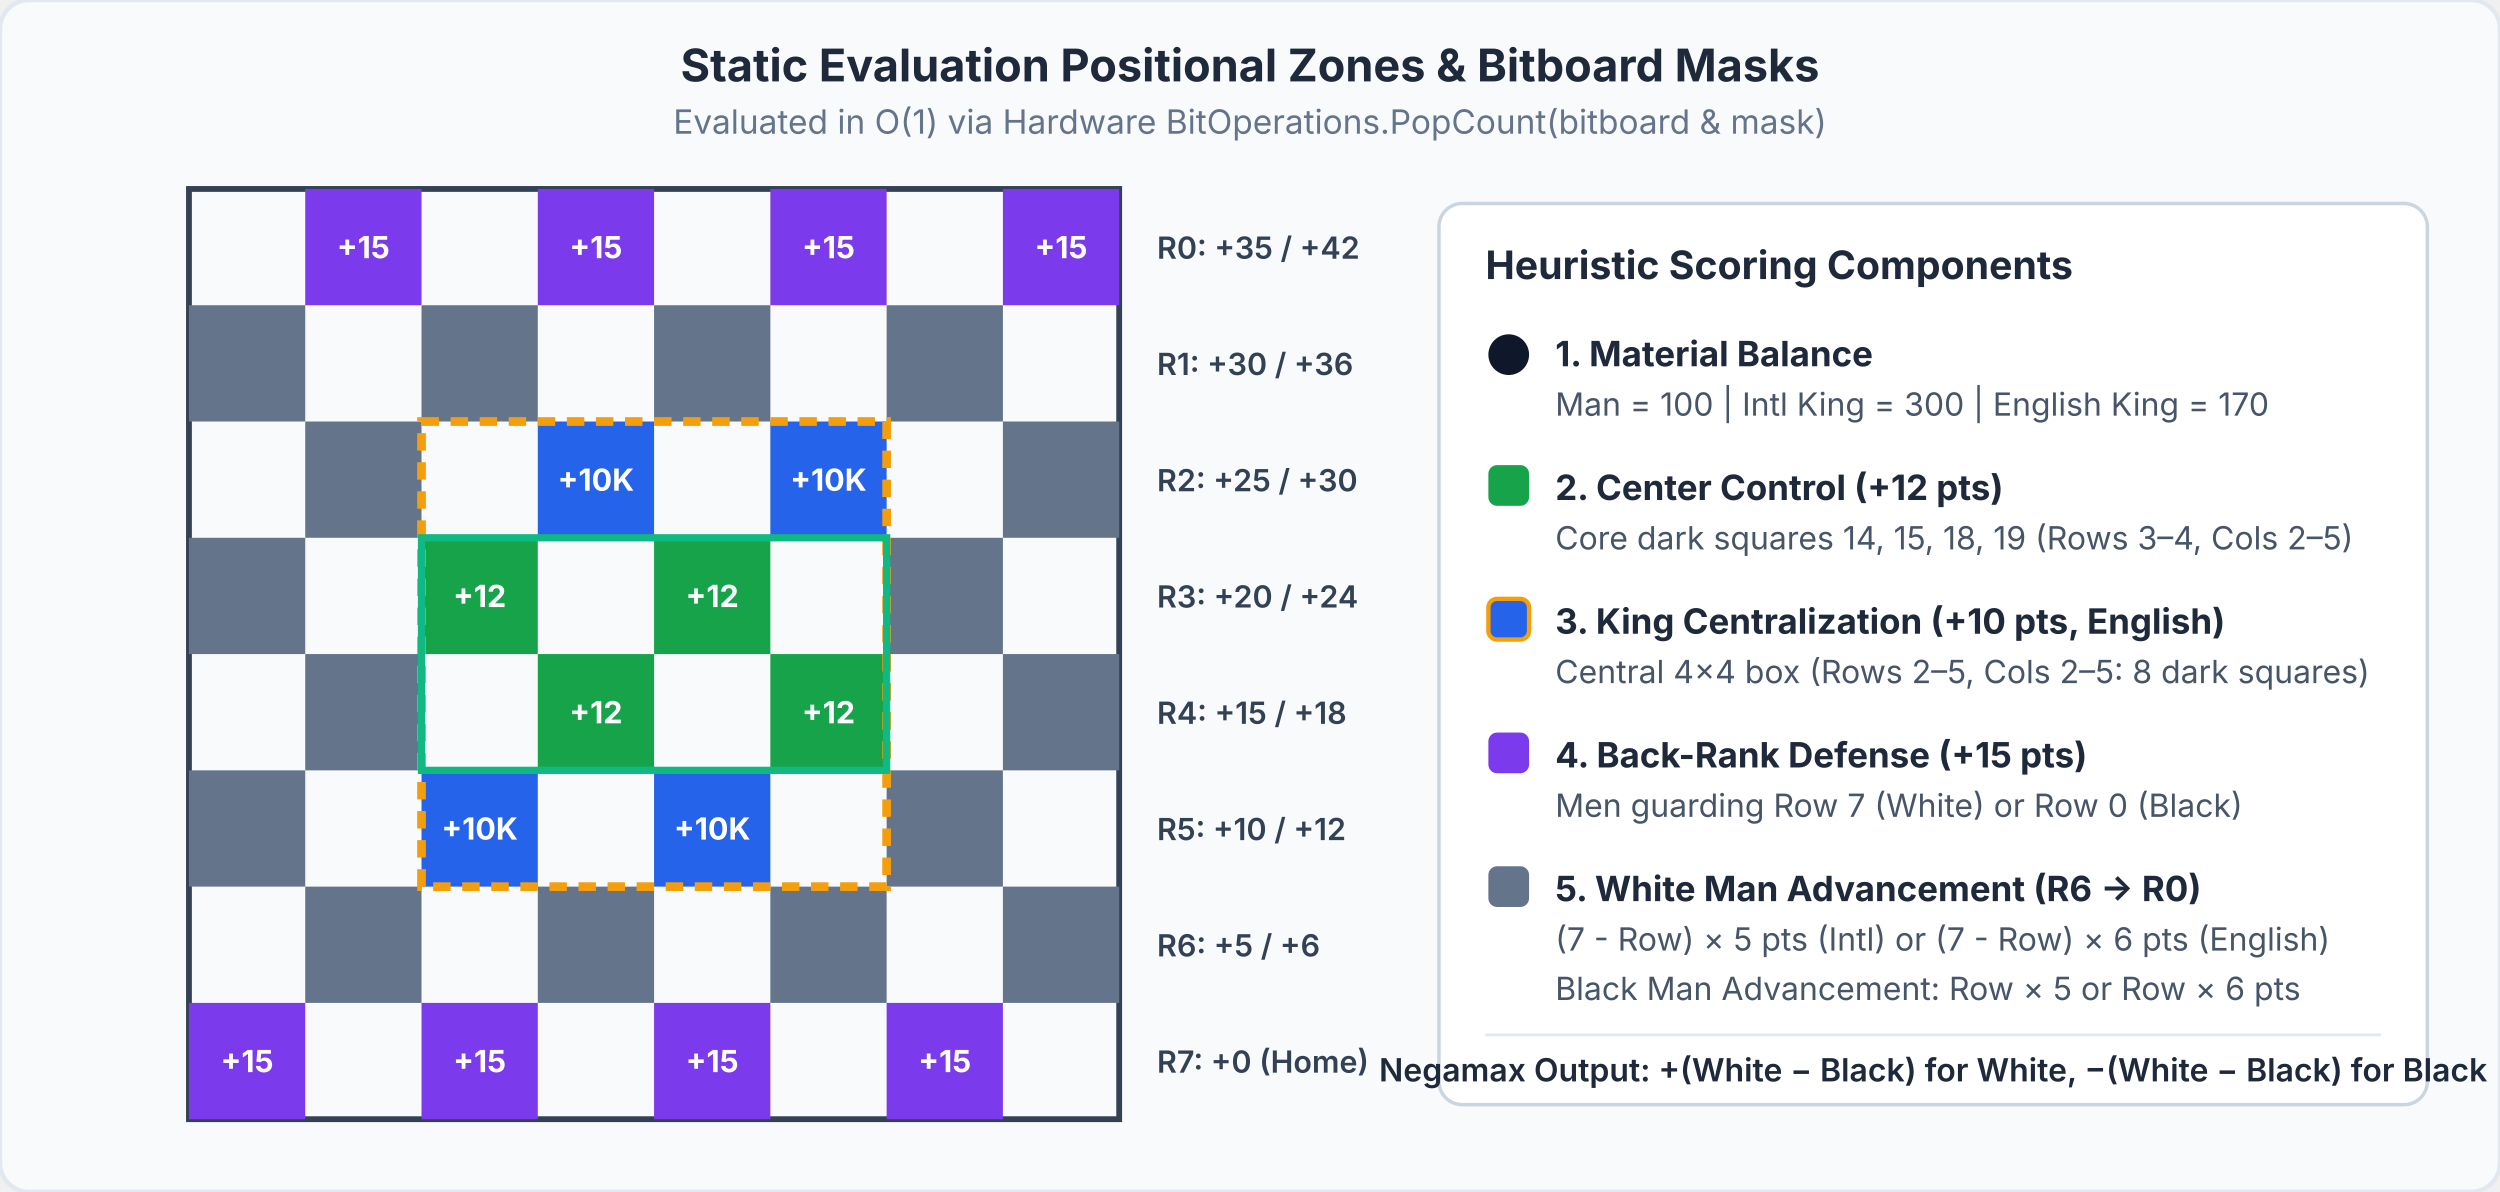
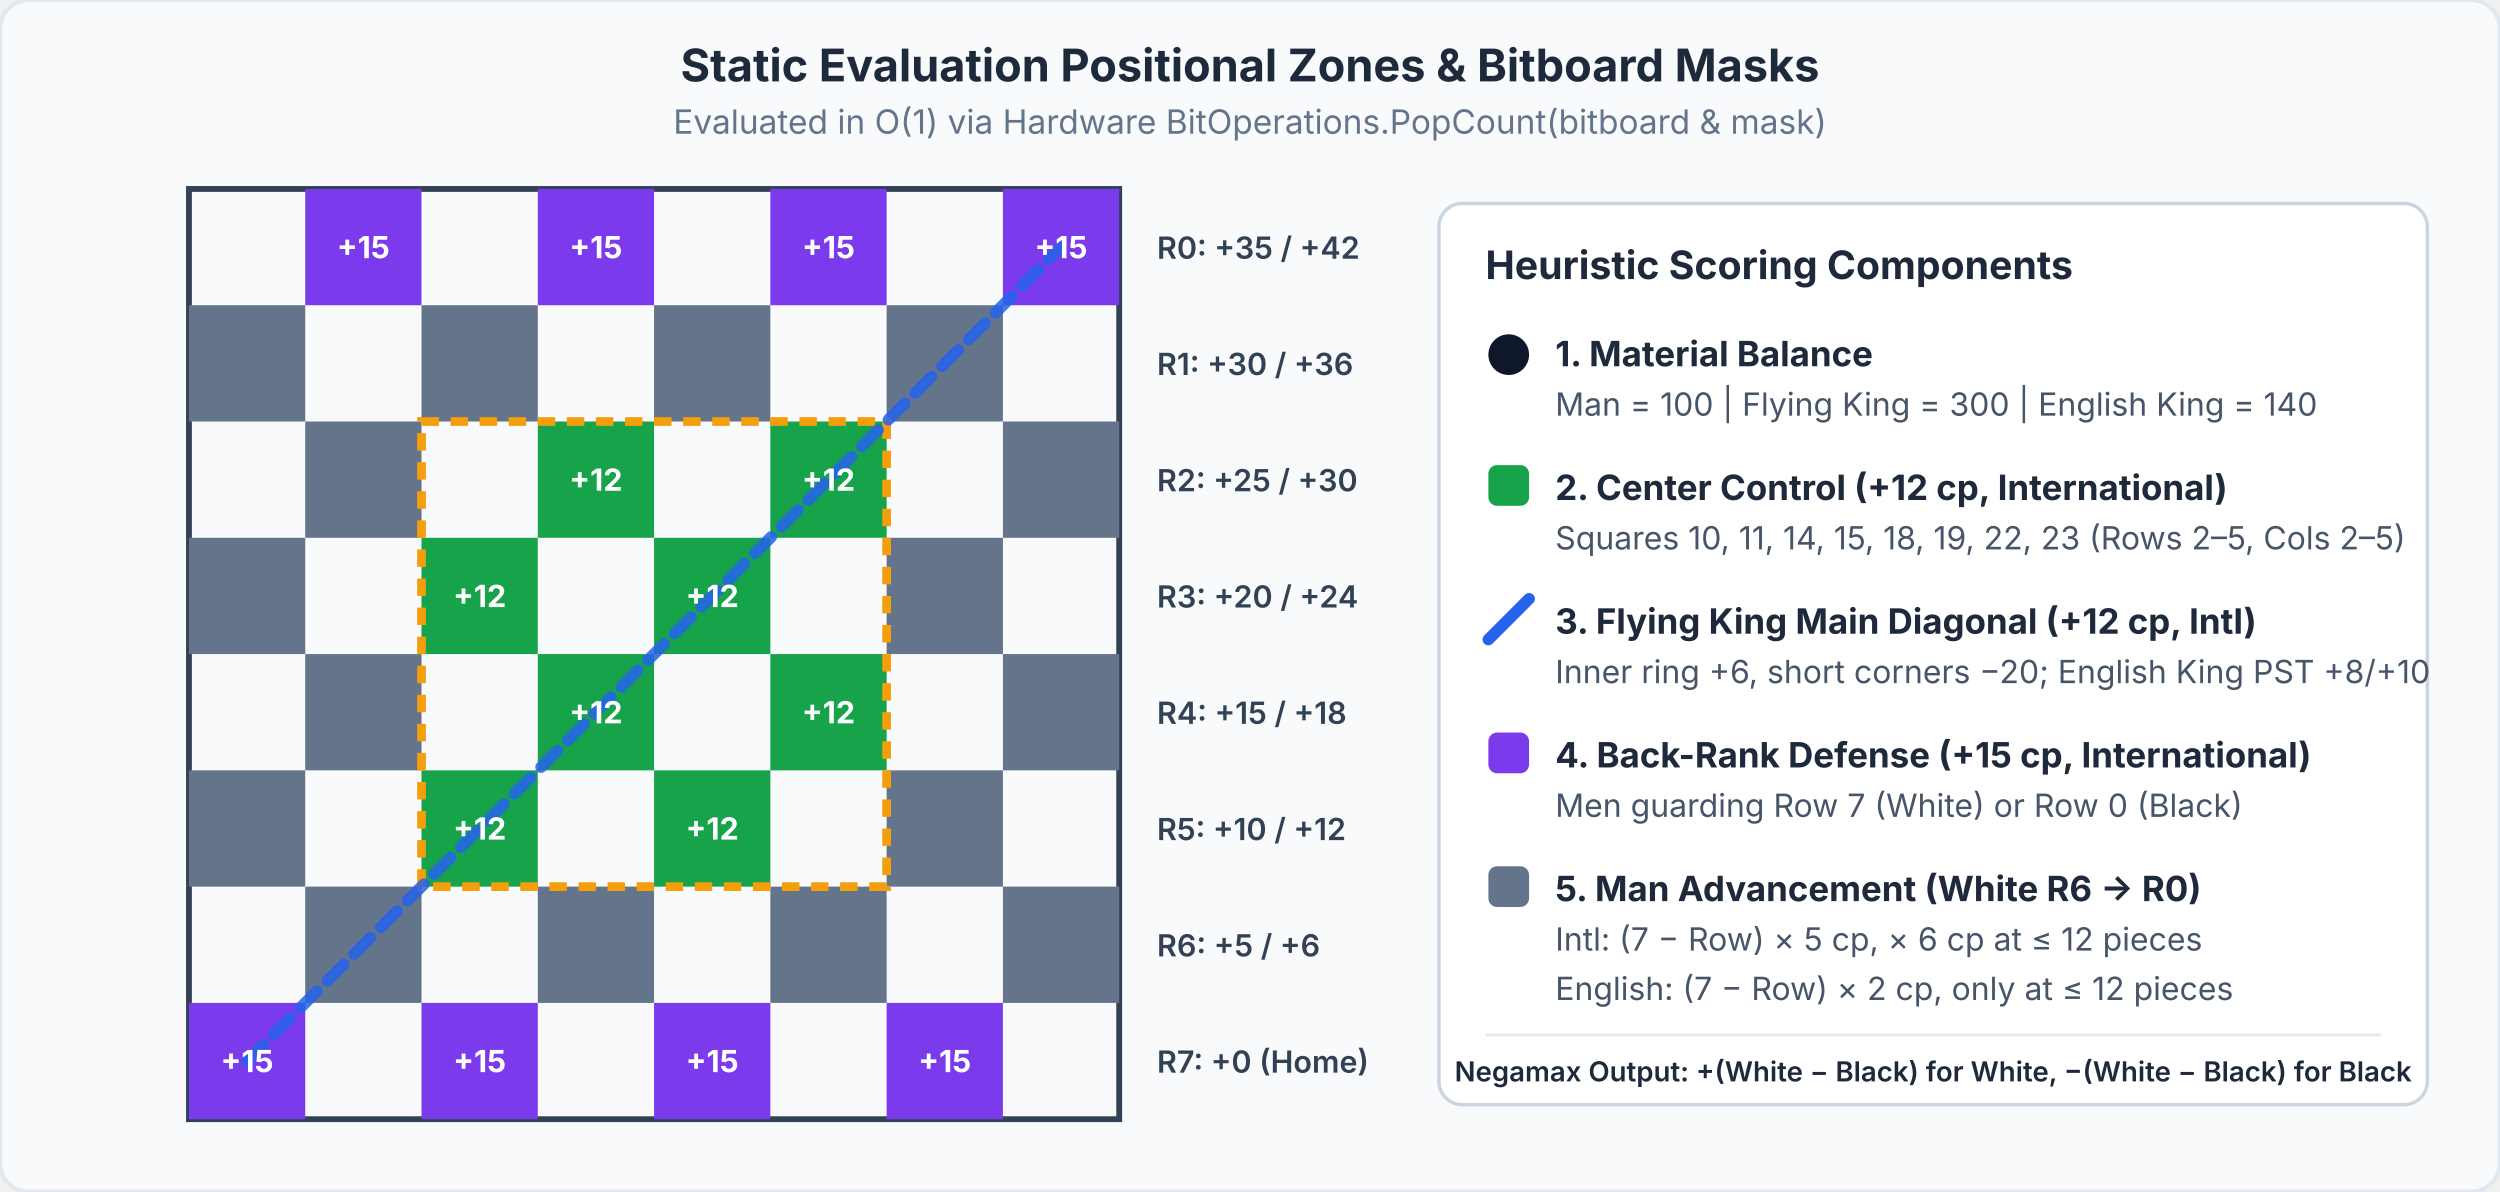
<svg xmlns="http://www.w3.org/2000/svg" viewBox="0 0 860 410" width="100%" height="auto" font-family="Segoe UI, Inter, Arial, sans-serif">
  <rect width="860" height="410" rx="10" fill="#F8FAFC" stroke="#E2E8F0" stroke-width="1.5" />
  <text x="430" y="28" text-anchor="middle" font-size="15.5" font-weight="700" fill="#1E293B">Static Evaluation Positional Zones &amp; Bitboard Masks</text>
  <text x="430" y="46" text-anchor="middle" font-size="11.5" fill="#64748B">Evaluated in O(1) via Hardware BitOperations.PopCount(bitboard &amp; mask)</text>
  <g transform="translate(65,65)">
    <rect width="320" height="320" fill="#F8FAFC" stroke="#334155" stroke-width="2" />
    <rect x="40" y="0" width="40" height="40" fill="#7C3AED" />
    <rect x="120" y="0" width="40" height="40" fill="#7C3AED" />
    <rect x="200" y="0" width="40" height="40" fill="#7C3AED" />
    <rect x="280" y="0" width="40" height="40" fill="#7C3AED" />
    <rect x="0" y="40" width="40" height="40" fill="#64748B" />
    <rect x="80" y="40" width="40" height="40" fill="#64748B" />
    <rect x="160" y="40" width="40" height="40" fill="#64748B" />
    <rect x="240" y="40" width="40" height="40" fill="#64748B" />
    <rect x="40" y="80" width="40" height="40" fill="#64748B" />
-     <rect x="120" y="80" width="40" height="40" fill="#2563EB" />
-     <rect x="200" y="80" width="40" height="40" fill="#2563EB" />
+     <rect x="120" y="80" width="40" height="40" fill="#16A34A" />
+     <rect x="200" y="80" width="40" height="40" fill="#16A34A" />
    <rect x="280" y="80" width="40" height="40" fill="#64748B" />
    <rect x="0" y="120" width="40" height="40" fill="#64748B" />
    <rect x="80" y="120" width="40" height="40" fill="#16A34A" />
    <rect x="160" y="120" width="40" height="40" fill="#16A34A" />
    <rect x="240" y="120" width="40" height="40" fill="#64748B" />
    <rect x="40" y="160" width="40" height="40" fill="#64748B" />
    <rect x="120" y="160" width="40" height="40" fill="#16A34A" />
    <rect x="200" y="160" width="40" height="40" fill="#16A34A" />
    <rect x="280" y="160" width="40" height="40" fill="#64748B" />
    <rect x="0" y="200" width="40" height="40" fill="#64748B" />
-     <rect x="80" y="200" width="40" height="40" fill="#2563EB" />
-     <rect x="160" y="200" width="40" height="40" fill="#2563EB" />
+     <rect x="80" y="200" width="40" height="40" fill="#16A34A" />
+     <rect x="160" y="200" width="40" height="40" fill="#16A34A" />
    <rect x="240" y="200" width="40" height="40" fill="#64748B" />
    <rect x="40" y="240" width="40" height="40" fill="#64748B" />
    <rect x="120" y="240" width="40" height="40" fill="#64748B" />
    <rect x="200" y="240" width="40" height="40" fill="#64748B" />
    <rect x="280" y="240" width="40" height="40" fill="#64748B" />
    <rect x="0" y="280" width="40" height="40" fill="#7C3AED" />
    <rect x="80" y="280" width="40" height="40" fill="#7C3AED" />
    <rect x="160" y="280" width="40" height="40" fill="#7C3AED" />
    <rect x="240" y="280" width="40" height="40" fill="#7C3AED" />
    <rect x="80" y="80" width="160" height="160" fill="none" stroke="#F59E0B" stroke-width="3" stroke-dasharray="6,4" />
-     <rect x="80" y="120" width="160" height="80" fill="none" stroke="#10B981" stroke-width="2.5" />
+     <line x1="20" y1="300" x2="300" y2="20" stroke="#2563EB" stroke-width="4" stroke-linecap="round" stroke-dasharray="8,5" opacity="0.85" />
    <g fill="#FFFFFF" font-size="10.5" font-weight="700" text-anchor="middle" dominant-baseline="central">
      <text x="60" y="20">+15</text>
      <text x="140" y="20">+15</text>
      <text x="220" y="20">+15</text>
      <text x="300" y="20">+15</text>
-       <text x="140" y="100">+10K</text>
-       <text x="220" y="100">+10K</text>
+       <text x="140" y="100">+12</text>
+       <text x="220" y="100">+12</text>
      <text x="100" y="140">+12</text>
      <text x="180" y="140">+12</text>
      <text x="140" y="180">+12</text>
      <text x="220" y="180">+12</text>
-       <text x="100" y="220">+10K</text>
-       <text x="180" y="220">+10K</text>
+       <text x="100" y="220">+12</text>
+       <text x="180" y="220">+12</text>
      <text x="20" y="300">+15</text>
      <text x="100" y="300">+15</text>
      <text x="180" y="300">+15</text>
      <text x="260" y="300">+15</text>
    </g>
  </g>
  <g transform="translate(398,65)" font-size="10.5" font-weight="600" fill="#334155">
    <text x="0" y="24">R0: +35 / +42</text>
    <text x="0" y="64">R1: +30 / +36</text>
    <text x="0" y="104">R2: +25 / +30</text>
    <text x="0" y="144">R3: +20 / +24</text>
    <text x="0" y="184">R4: +15 / +18</text>
    <text x="0" y="224">R5: +10 / +12</text>
    <text x="0" y="264">R6: +5  / +6</text>
    <text x="0" y="304">R7: +0  (Home)</text>
  </g>
  <g transform="translate(495,70)">
    <rect x="0" y="0" width="340" height="310" rx="8" fill="#FFFFFF" stroke="#CBD5E0" stroke-width="1.2" />
    <text x="16" y="26" font-size="13.5" font-weight="700" fill="#1E293B">Heuristic Scoring Components</text>
    <circle cx="24" cy="52" r="7" fill="#0F172A" />
    <text x="40" y="56" font-size="12" font-weight="700" fill="#1E293B">1. Material Balance</text>
-     <text x="40" y="73" font-size="11" fill="#475569">Man = 100  |  Intl King = 300  |  English King = 170</text>
+     <text x="40" y="73" font-size="11" fill="#475569">Man = 100  |  Flying King = 300  |  English King = 140</text>
    <rect x="17" y="90" width="14" height="14" rx="3" fill="#16A34A" />
-     <text x="40" y="102" font-size="12" font-weight="700" fill="#1E293B">2. Center Control (+12 pts)</text>
-     <text x="40" y="119" font-size="11" fill="#475569">Core dark squares 14, 15, 18, 19 (Rows 3–4, Cols 2–5)</text>
-     <rect x="17" y="136" width="14" height="14" rx="3" fill="#2563EB" stroke="#F59E0B" stroke-width="1.5" />
-     <text x="40" y="148" font-size="12" font-weight="700" fill="#1E293B">3. King Centralization (+10 pts, English)</text>
-     <text x="40" y="165" font-size="11" fill="#475569">Central 4×4 box (Rows 2–5, Cols 2–5: 8 dark squares)</text>
+     <text x="40" y="102" font-size="12" font-weight="700" fill="#1E293B">2. Center Control (+12 cp, International)</text>
+     <text x="40" y="119" font-size="11" fill="#475569">Squares 10, 11, 14, 15, 18, 19, 22, 23 (Rows 2–5, Cols 2–5)</text>
+     <line x1="17" y1="150" x2="31" y2="136" stroke="#2563EB" stroke-width="4" stroke-linecap="round" />
+     <text x="40" y="148" font-size="12" font-weight="700" fill="#1E293B">3. Flying King Main Diagonal (+12 cp, Intl)</text>
+     <text x="40" y="165" font-size="11" fill="#475569">Inner ring +6, short corners −20; English King PST +8/+10</text>
    <rect x="17" y="182" width="14" height="14" rx="3" fill="#7C3AED" />
-     <text x="40" y="194" font-size="12" font-weight="700" fill="#1E293B">4. Back-Rank Defense (+15 pts)</text>
+     <text x="40" y="194" font-size="12" font-weight="700" fill="#1E293B">4. Back-Rank Defense (+15 cp, International)</text>
    <text x="40" y="211" font-size="11" fill="#475569">Men guarding Row 7 (White) or Row 0 (Black)</text>
    <rect x="17" y="228" width="14" height="14" rx="3" fill="#64748B" />
-     <text x="40" y="240" font-size="12" font-weight="700" fill="#1E293B">5. White Man Advancement (R6 → R0)</text>
-     <text x="40" y="257" font-size="11" fill="#475569">(7 - Row) × 5 pts (Intl)  or  (7 - Row) × 6 pts (English)</text>
-     <text x="40" y="274" font-size="11" fill="#475569">Black Man Advancement: Row × 5 or Row × 6 pts</text>
+     <text x="40" y="240" font-size="12" font-weight="700" fill="#1E293B">5. Man Advancement (White R6 → R0)</text>
+     <text x="40" y="257" font-size="11" fill="#475569">Intl: (7 − Row) × 5 cp, × 6 cp at ≤ 12 pieces</text>
+     <text x="40" y="274" font-size="11" fill="#475569">English: (7 − Row) × 2 cp, only at ≤ 12 pieces</text>
    <line x1="16" y1="286" x2="324" y2="286" stroke="#E2E8F0" />
-     <text x="170" y="302" text-anchor="middle" font-size="11" font-weight="600" fill="#1E293B">Negamax Output: +(White − Black) for White, −(White − Black) for Black</text>
+     <text x="170" y="302" text-anchor="middle" font-size="9.5" font-weight="600" fill="#1E293B">Negamax Output: +(White − Black) for White, −(White − Black) for Black</text>
  </g>
</svg>
